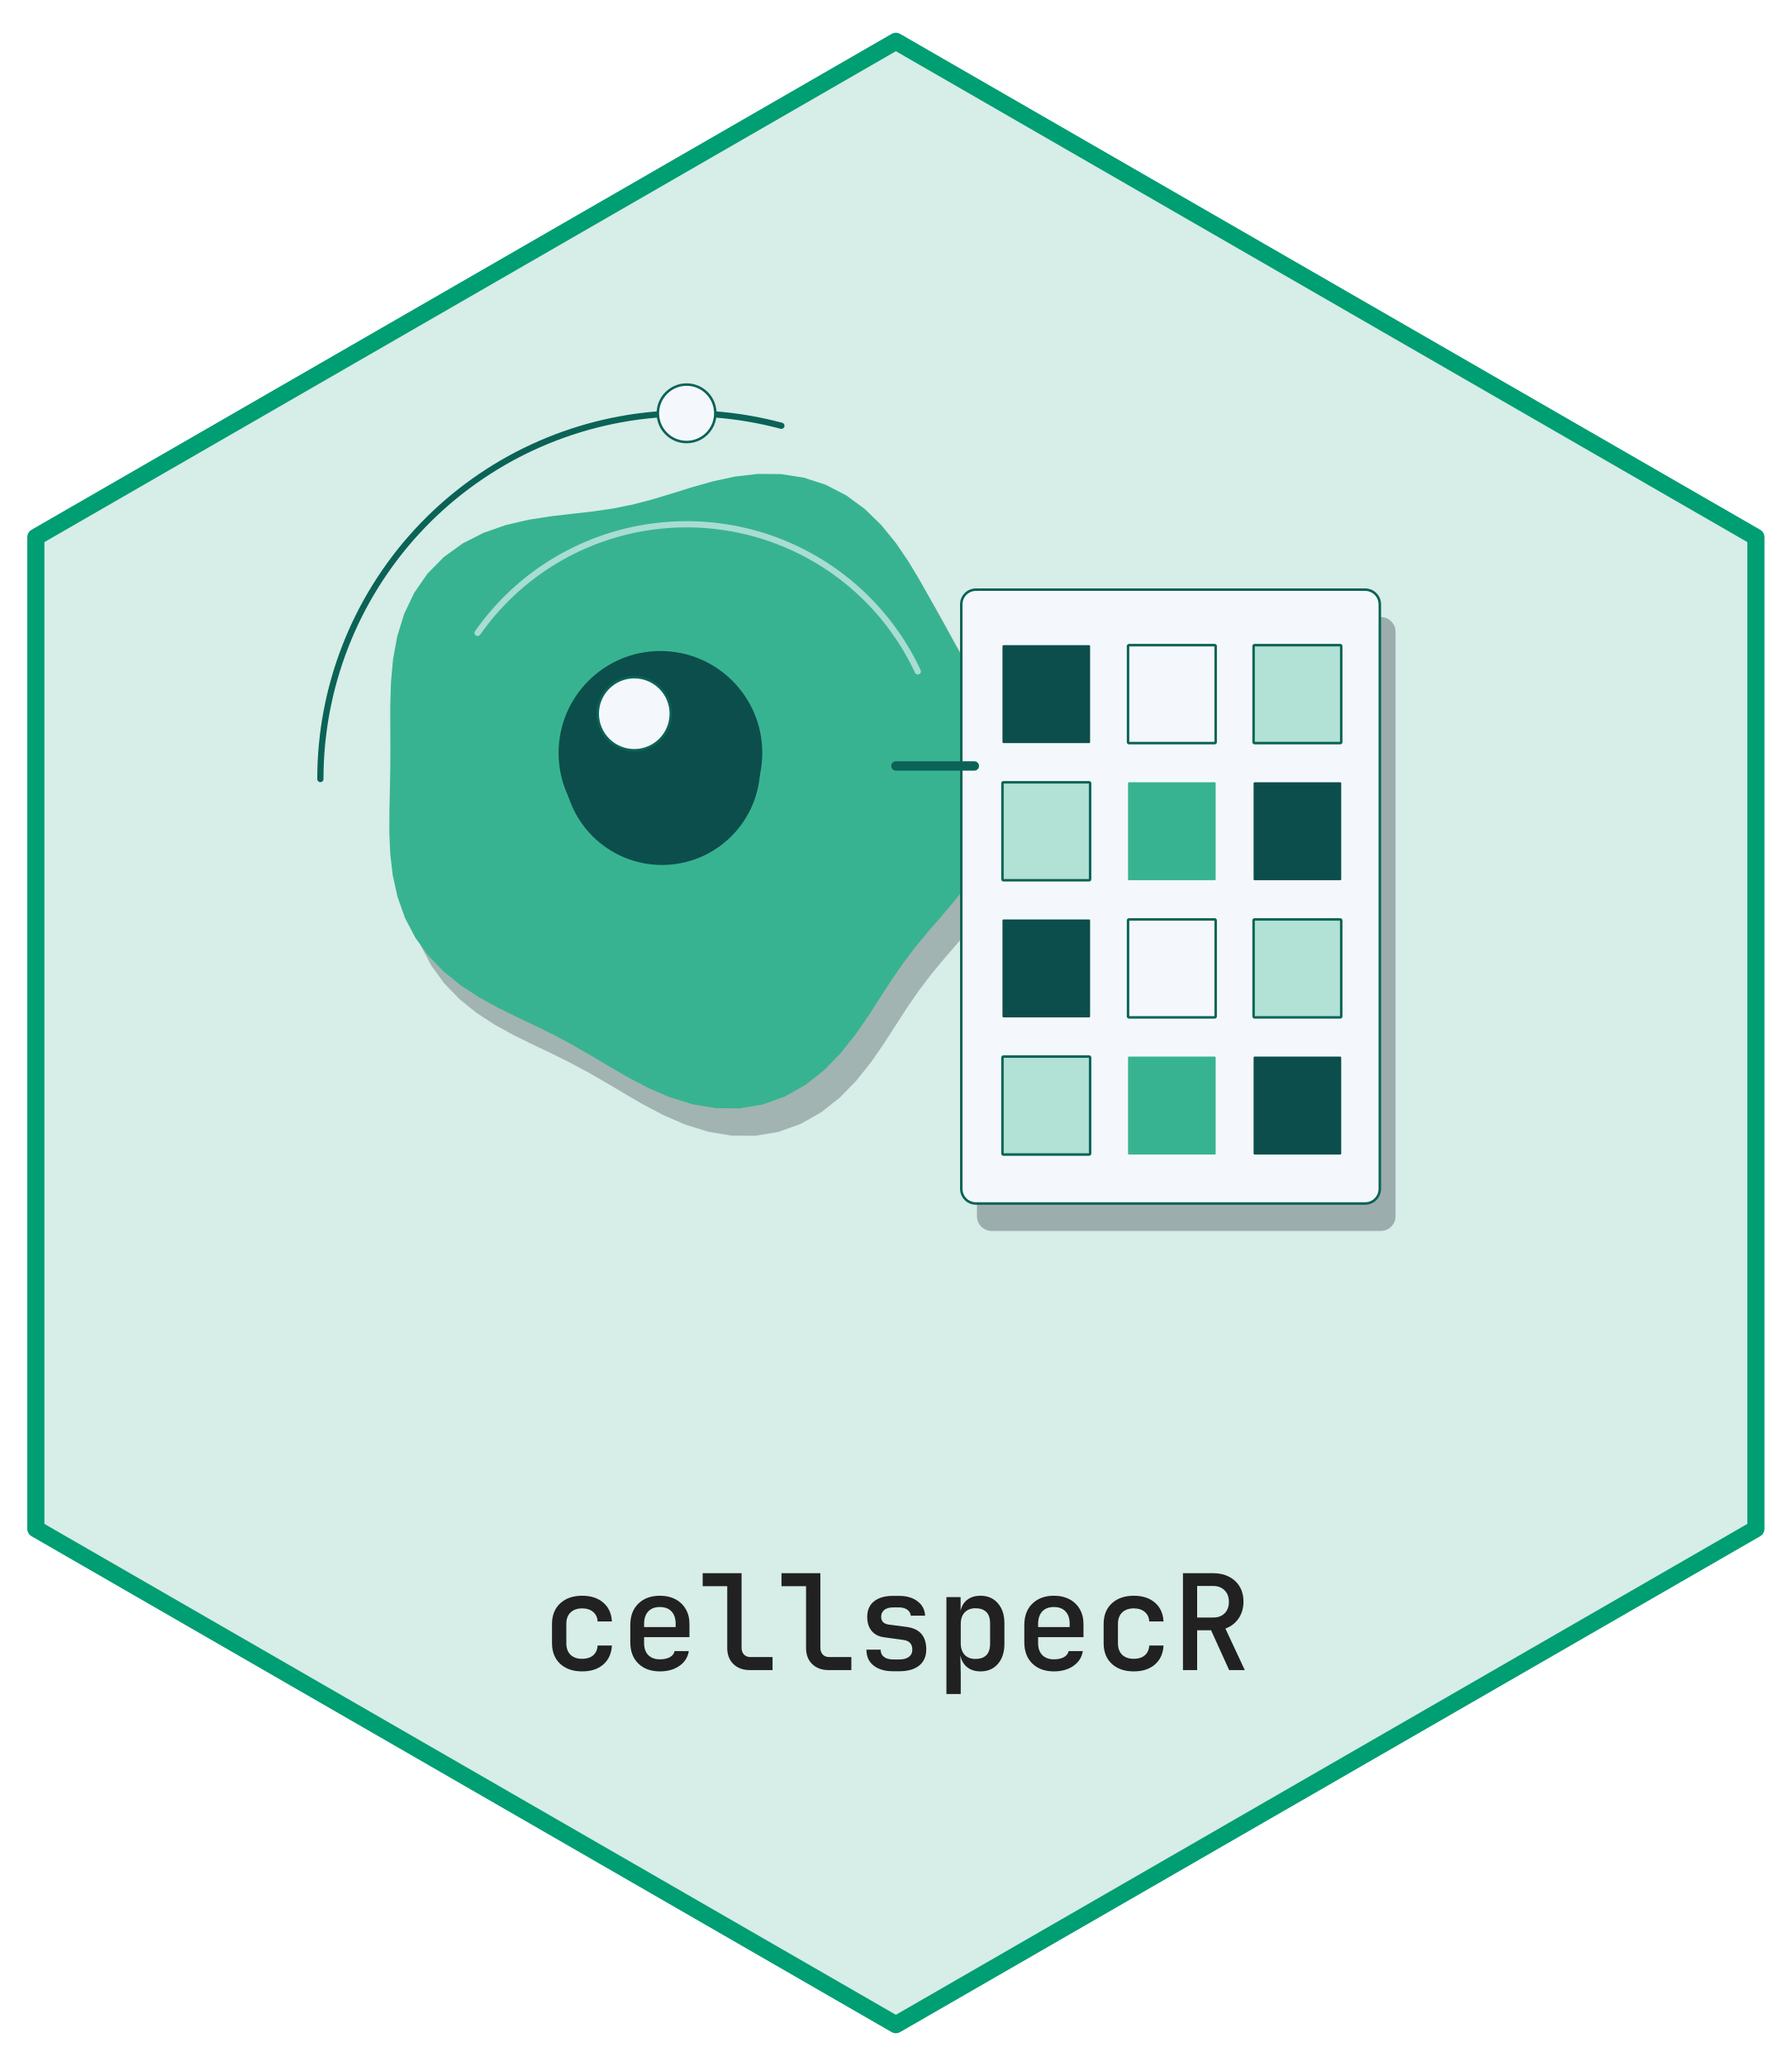
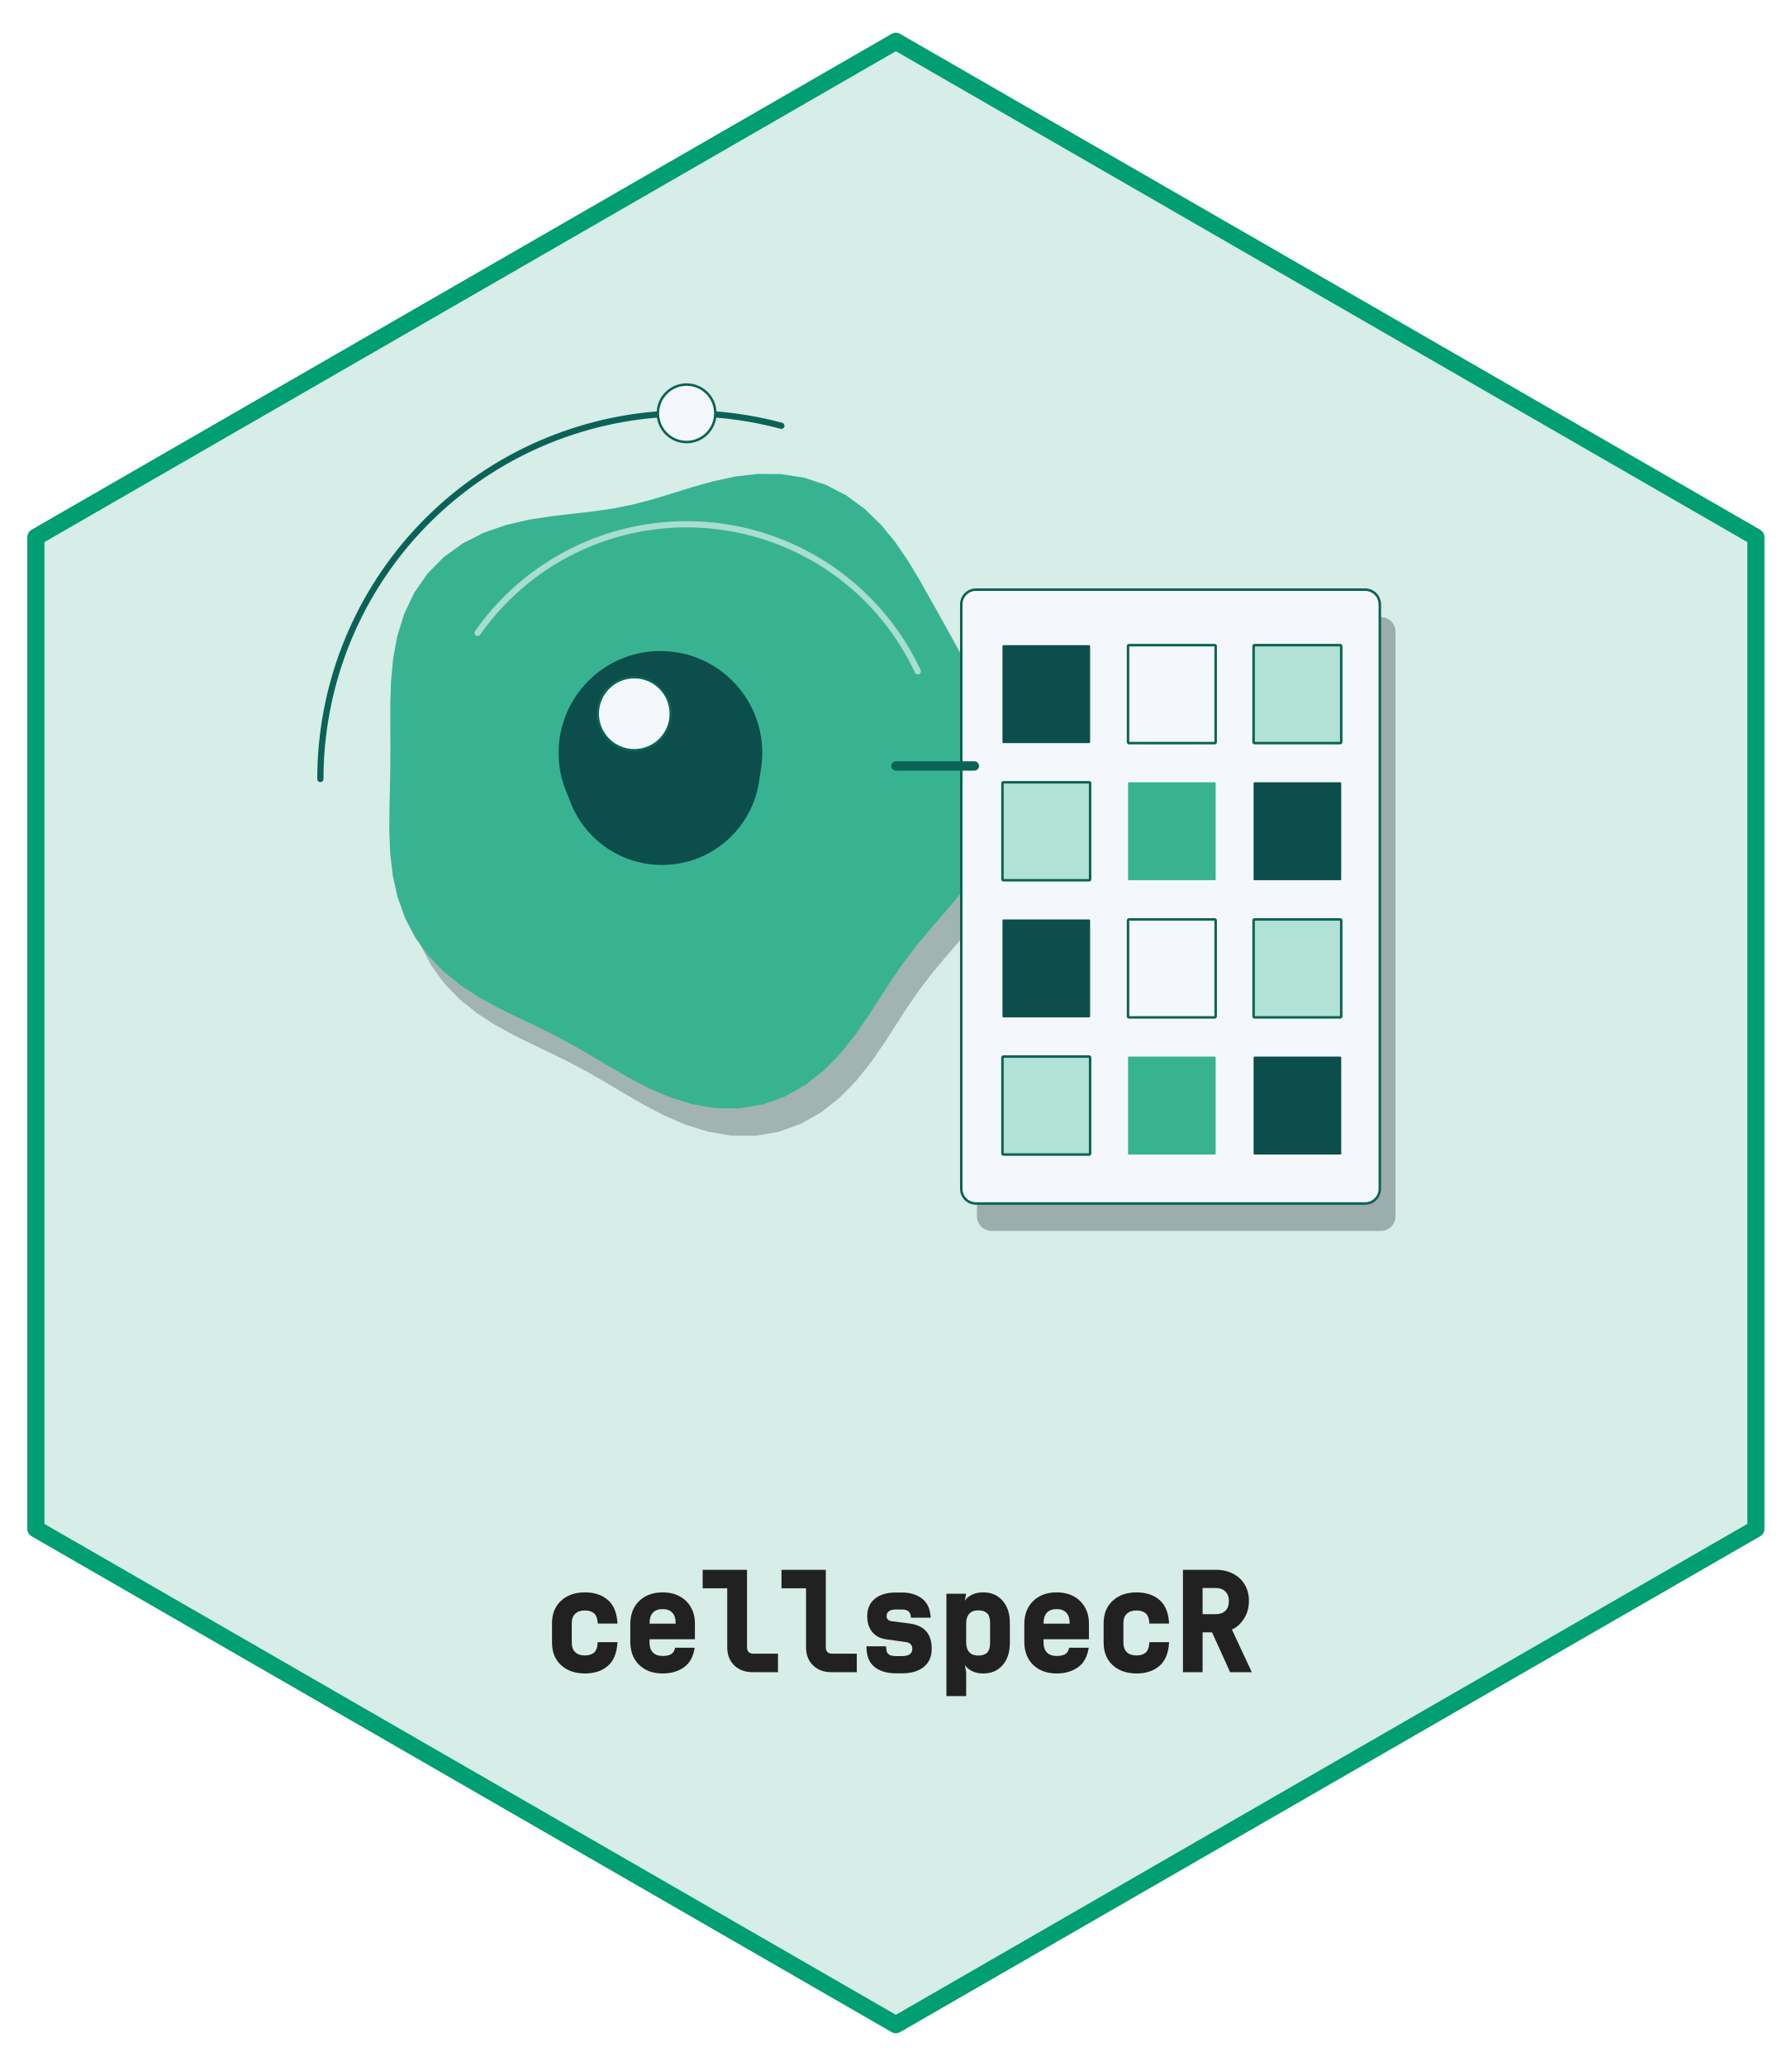
- <svg xmlns="http://www.w3.org/2000/svg" xmlns:xlink="http://www.w3.org/1999/xlink" width="432pt" height="498pt" viewBox="0 0 432 498">
+ <svg xmlns="http://www.w3.org/2000/svg" xmlns:xlink="http://www.w3.org/1999/xlink" width="432" height="498" viewBox="0 0 432 498">
  <defs>
    <g>
      <g id="glyph-0-0">
-         <path d="M 9.859 0.312 C 7.66 0.312 5.898 -0.289 4.578 -1.5 C 3.254 -2.719 2.594 -4.383 2.594 -6.5 L 2.594 -11.109 C 2.594 -13.211 3.254 -14.875 4.578 -16.094 C 5.898 -17.312 7.66 -17.922 9.859 -17.922 C 11.992 -17.922 13.695 -17.363 14.969 -16.25 C 16.25 -15.145 16.938 -13.633 17.031 -11.719 L 13.594 -11.719 C 13.531 -12.719 13.16 -13.492 12.484 -14.047 C 11.816 -14.598 10.941 -14.875 9.859 -14.875 C 8.68 -14.875 7.75 -14.547 7.062 -13.891 C 6.383 -13.242 6.047 -12.328 6.047 -11.141 L 6.047 -6.5 C 6.047 -5.281 6.383 -4.344 7.062 -3.688 C 7.75 -3.039 8.68 -2.719 9.859 -2.719 C 10.961 -2.719 11.844 -2.992 12.5 -3.547 C 13.164 -4.109 13.531 -4.898 13.594 -5.922 L 17.031 -5.922 C 16.938 -4.004 16.25 -2.484 14.969 -1.359 C 13.695 -0.242 11.992 0.312 9.859 0.312 Z M 9.859 0.312 " />
+         <path d="M 10.516 0.312 C 8.148 0.312 6.238 -0.352 4.781 -1.688 C 3.32 -3.031 2.594 -4.852 2.594 -7.156 L 2.594 -11.766 C 2.594 -14.055 3.32 -15.875 4.781 -17.219 C 6.238 -18.562 8.148 -19.234 10.516 -19.234 C 12.816 -19.234 14.672 -18.617 16.078 -17.391 C 17.484 -16.172 18.25 -14.281 18.375 -11.719 L 13.641 -11.719 C 13.555 -12.938 13.242 -13.766 12.703 -14.203 C 12.172 -14.648 11.441 -14.875 10.516 -14.875 C 9.516 -14.875 8.738 -14.609 8.188 -14.078 C 7.633 -13.555 7.359 -12.797 7.359 -11.797 L 7.359 -7.156 C 7.359 -6.125 7.633 -5.344 8.188 -4.812 C 8.738 -4.289 9.516 -4.031 10.516 -4.031 C 11.461 -4.031 12.195 -4.254 12.719 -4.703 C 13.25 -5.148 13.551 -5.992 13.625 -7.234 L 18.375 -7.234 C 18.25 -4.672 17.484 -2.77 16.078 -1.531 C 14.672 -0.301 12.816 0.312 10.516 0.312 Z M 10.516 0.312 " />
      </g>
      <g id="glyph-0-1">
-         <path d="M 9.594 0.312 C 7.445 0.312 5.723 -0.312 4.422 -1.562 C 3.117 -2.82 2.469 -4.539 2.469 -6.719 L 2.469 -10.875 C 2.469 -13.051 3.117 -14.77 4.422 -16.031 C 5.723 -17.289 7.445 -17.922 9.594 -17.922 C 11.051 -17.922 12.312 -17.633 13.375 -17.062 C 14.438 -16.5 15.258 -15.707 15.844 -14.688 C 16.438 -13.664 16.734 -12.473 16.734 -11.109 L 16.734 -7.938 L 5.797 -7.938 L 5.797 -6.5 C 5.797 -5.258 6.133 -4.297 6.812 -3.609 C 7.5 -2.93 8.426 -2.594 9.594 -2.594 C 10.562 -2.594 11.363 -2.766 12 -3.109 C 12.633 -3.461 13.02 -3.953 13.156 -4.578 L 16.578 -4.578 C 16.336 -3.086 15.582 -1.898 14.312 -1.016 C 13.051 -0.129 11.477 0.312 9.594 0.312 Z M 5.797 -11.109 L 5.797 -10.375 L 13.406 -10.375 L 13.406 -11.141 C 13.406 -12.441 13.07 -13.441 12.406 -14.141 C 11.75 -14.848 10.812 -15.203 9.594 -15.203 C 8.383 -15.203 7.445 -14.844 6.781 -14.125 C 6.125 -13.414 5.797 -12.41 5.797 -11.109 Z M 5.797 -11.109 " />
+         <path d="M 10.25 0.312 C 7.926 0.312 6.047 -0.375 4.609 -1.75 C 3.18 -3.133 2.469 -5.008 2.469 -7.375 L 2.469 -11.531 C 2.469 -13.895 3.18 -15.77 4.609 -17.156 C 6.047 -18.539 7.926 -19.234 10.25 -19.234 C 11.82 -19.234 13.188 -18.922 14.344 -18.297 C 15.508 -17.672 16.414 -16.797 17.062 -15.672 C 17.719 -14.547 18.047 -13.242 18.047 -11.766 L 18.047 -7.938 L 7.109 -7.938 L 7.109 -7.156 C 7.109 -6.094 7.383 -5.285 7.938 -4.734 C 8.488 -4.18 9.258 -3.906 10.25 -3.906 C 11.102 -3.906 11.781 -4.039 12.281 -4.312 C 12.781 -4.594 13.113 -5.117 13.281 -5.891 L 18 -5.891 C 17.656 -3.711 16.781 -2.133 15.375 -1.156 C 13.977 -0.176 12.27 0.312 10.25 0.312 Z M 7.109 -11.766 L 7.109 -11.688 L 13.406 -11.688 L 13.406 -11.797 C 13.406 -12.922 13.133 -13.77 12.594 -14.344 C 12.062 -14.914 11.281 -15.203 10.25 -15.203 C 9.227 -15.203 8.445 -14.91 7.906 -14.328 C 7.375 -13.754 7.109 -12.898 7.109 -11.766 Z M 7.109 -11.766 " />
      </g>
      <g id="glyph-0-2">
-         <path d="M 12.312 0 C 10.656 0 9.328 -0.484 8.328 -1.453 C 7.336 -2.422 6.844 -3.719 6.844 -5.344 L 6.844 -20.219 L 0.922 -20.219 L 0.922 -23.359 L 10.297 -23.359 L 10.297 -5.406 C 10.297 -4.707 10.488 -4.156 10.875 -3.75 C 11.258 -3.344 11.785 -3.141 12.453 -3.141 L 17.766 -3.141 L 17.766 0 Z M 12.312 0 " />
+         <path d="M 12.969 0 C 11.133 0 9.656 -0.547 8.531 -1.641 C 7.406 -2.734 6.844 -4.188 6.844 -6 L 6.844 -20.219 L 0.922 -20.219 L 0.922 -24.672 L 11.609 -24.672 L 11.609 -6.062 C 11.609 -5.539 11.738 -5.141 12 -4.859 C 12.258 -4.586 12.629 -4.453 13.109 -4.453 L 19.078 -4.453 L 19.078 0 Z M 12.969 0 " />
      </g>
      <g id="glyph-0-3">
-         <path d="M 8.891 0.281 C 6.867 0.281 5.281 -0.176 4.125 -1.094 C 2.977 -2.008 2.406 -3.285 2.406 -4.922 L 5.828 -4.922 C 5.828 -4.18 6.094 -3.602 6.625 -3.188 C 7.156 -2.77 7.91 -2.562 8.891 -2.562 L 10.297 -2.562 C 11.305 -2.562 12.086 -2.77 12.641 -3.188 C 13.191 -3.602 13.469 -4.191 13.469 -4.953 C 13.469 -6.297 12.754 -7.066 11.328 -7.266 L 6.688 -7.906 C 5.383 -8.07 4.375 -8.586 3.656 -9.453 C 2.945 -10.316 2.594 -11.441 2.594 -12.828 C 2.594 -14.43 3.133 -15.676 4.219 -16.562 C 5.312 -17.445 6.848 -17.891 8.828 -17.891 L 10.266 -17.891 C 12.109 -17.891 13.598 -17.453 14.734 -16.578 C 15.879 -15.703 16.484 -14.551 16.547 -13.125 L 13.094 -13.125 C 13.051 -13.695 12.773 -14.172 12.266 -14.547 C 11.766 -14.922 11.098 -15.109 10.266 -15.109 L 8.828 -15.109 C 7.91 -15.109 7.203 -14.906 6.703 -14.5 C 6.203 -14.094 5.953 -13.547 5.953 -12.859 C 5.953 -11.773 6.562 -11.145 7.781 -10.969 L 12.125 -10.406 C 15.258 -9.977 16.828 -8.172 16.828 -4.984 C 16.828 -3.305 16.258 -2.008 15.125 -1.094 C 14 -0.176 12.391 0.281 10.297 0.281 Z M 8.891 0.281 " />
+         <path d="M 9.547 0.281 C 7.367 0.281 5.633 -0.234 4.344 -1.266 C 3.051 -2.297 2.406 -3.953 2.406 -6.234 L 7.141 -6.234 C 7.141 -5.266 7.332 -4.629 7.719 -4.328 C 8.113 -4.023 8.723 -3.875 9.547 -3.875 L 10.953 -3.875 C 11.816 -3.875 12.453 -4.023 12.859 -4.328 C 13.266 -4.641 13.469 -5.066 13.469 -5.609 C 13.469 -6.566 12.941 -7.117 11.891 -7.266 L 7.25 -7.906 C 5.781 -8.094 4.633 -8.68 3.812 -9.672 C 3 -10.672 2.594 -11.941 2.594 -13.484 C 2.594 -15.297 3.207 -16.703 4.438 -17.703 C 5.664 -18.703 7.348 -19.203 9.484 -19.203 L 10.922 -19.203 C 12.91 -19.203 14.547 -18.707 15.828 -17.719 C 17.109 -16.738 17.797 -15.207 17.891 -13.125 L 13.141 -13.125 C 13.086 -13.906 12.875 -14.43 12.5 -14.703 C 12.133 -14.973 11.609 -15.109 10.922 -15.109 L 9.484 -15.109 C 8.723 -15.109 8.16 -14.961 7.797 -14.672 C 7.441 -14.379 7.266 -13.992 7.266 -13.516 C 7.266 -12.805 7.688 -12.395 8.531 -12.281 L 12.875 -11.719 C 16.383 -11.238 18.141 -9.211 18.141 -5.641 C 18.141 -3.754 17.504 -2.297 16.234 -1.266 C 14.961 -0.234 13.203 0.281 10.953 0.281 Z M 9.547 0.281 " />
      </g>
      <g id="glyph-0-4">
-         <path d="M 2.688 5.766 L 2.688 -17.594 L 6.109 -17.594 L 6.109 -14.266 C 6.348 -15.422 6.883 -16.316 7.719 -16.953 C 8.562 -17.598 9.625 -17.922 10.906 -17.922 C 12.656 -17.922 14.051 -17.316 15.094 -16.109 C 16.145 -14.898 16.672 -13.297 16.672 -11.297 L 16.672 -6.344 C 16.672 -4.312 16.145 -2.691 15.094 -1.484 C 14.051 -0.285 12.656 0.312 10.906 0.312 C 9.625 0.312 8.555 -0.02 7.703 -0.688 C 6.859 -1.363 6.316 -2.285 6.078 -3.453 L 6.047 -3.453 L 6.141 0.734 L 6.141 5.766 Z M 9.703 -2.688 C 10.805 -2.688 11.664 -2.977 12.281 -3.562 C 12.906 -4.156 13.219 -5.102 13.219 -6.406 L 13.219 -11.234 C 13.219 -12.516 12.906 -13.445 12.281 -14.031 C 11.664 -14.613 10.805 -14.906 9.703 -14.906 C 8.586 -14.906 7.711 -14.566 7.078 -13.891 C 6.453 -13.223 6.141 -12.285 6.141 -11.078 L 6.141 -6.562 C 6.141 -5.32 6.453 -4.363 7.078 -3.688 C 7.711 -3.02 8.586 -2.688 9.703 -2.688 Z M 9.703 -2.688 " />
+         <path d="M 2.688 5.766 L 2.688 -18.906 L 7.422 -18.906 L 6.766 -14.922 C 6.609 -16.328 7.008 -17.395 7.969 -18.125 C 8.938 -18.863 10.133 -19.234 11.562 -19.234 C 13.508 -19.234 15.066 -18.562 16.234 -17.219 C 17.398 -15.875 17.984 -14.117 17.984 -11.953 L 17.984 -7 C 17.984 -4.801 17.398 -3.031 16.234 -1.688 C 15.066 -0.352 13.508 0.312 11.562 0.312 C 10.125 0.312 8.922 -0.07 7.953 -0.844 C 6.984 -1.613 6.566 -2.691 6.703 -4.078 L 6.734 -4.078 L 7.453 0.078 L 7.453 5.766 Z M 10.359 -4 C 11.285 -4 11.992 -4.227 12.484 -4.688 C 12.973 -5.156 13.219 -5.945 13.219 -7.062 L 13.219 -11.891 C 13.219 -12.984 12.973 -13.758 12.484 -14.219 C 11.992 -14.676 11.285 -14.906 10.359 -14.906 C 9.43 -14.906 8.711 -14.633 8.203 -14.094 C 7.703 -13.551 7.453 -12.766 7.453 -11.734 L 7.453 -7.219 C 7.453 -6.156 7.703 -5.352 8.203 -4.812 C 8.711 -4.27 9.43 -4 10.359 -4 Z M 10.359 -4 " />
      </g>
      <g id="glyph-0-5">
-         <path d="M 2.719 0 L 2.719 -23.359 L 10.016 -23.359 C 11.461 -23.359 12.734 -23.07 13.828 -22.5 C 14.93 -21.938 15.785 -21.145 16.391 -20.125 C 17.004 -19.102 17.312 -17.898 17.312 -16.516 C 17.312 -14.953 16.914 -13.594 16.125 -12.438 C 15.332 -11.289 14.273 -10.484 12.953 -10.016 L 17.625 0 L 13.859 0 L 9.5 -9.594 L 6.141 -9.594 L 6.141 0 Z M 6.141 -12.672 L 10.016 -12.672 C 11.172 -12.672 12.086 -13.008 12.766 -13.688 C 13.453 -14.375 13.797 -15.297 13.797 -16.453 C 13.797 -17.617 13.445 -18.547 12.75 -19.234 C 12.062 -19.93 11.148 -20.281 10.016 -20.281 L 6.141 -20.281 Z M 6.141 -12.672 " />
+         <path d="M 2.719 0 L 2.719 -24.672 L 10.672 -24.672 C 12.223 -24.672 13.598 -24.359 14.797 -23.734 C 16.004 -23.117 16.941 -22.25 17.609 -21.125 C 18.285 -20 18.625 -18.68 18.625 -17.172 C 18.625 -15.473 18.188 -13.988 17.312 -12.719 C 16.445 -11.457 15.516 -10.648 14.516 -10.297 L 19.312 0 L 14.094 0 L 9.734 -9.594 L 7.453 -9.594 L 7.453 0 Z M 7.453 -13.984 L 10.672 -13.984 C 11.648 -13.984 12.414 -14.258 12.969 -14.812 C 13.52 -15.363 13.797 -16.129 13.797 -17.109 C 13.797 -18.098 13.516 -18.875 12.953 -19.438 C 12.391 -20 11.629 -20.281 10.672 -20.281 L 7.453 -20.281 Z M 7.453 -13.984 " />
      </g>
    </g>
  </defs>
  <path fill-rule="nonzero" fill="rgb(84.314%, 92.941%, 90.588%)" fill-opacity="1" stroke-width="4.125" stroke-linecap="round" stroke-linejoin="round" stroke="rgb(0%, 61.961%, 45.098%)" stroke-opacity="1" stroke-miterlimit="10" d="M 216 9.961 L 423.359 129.48 L 423.359 368.52 L 216 488.039 L 8.641 368.52 L 8.641 129.48 Z M 216 9.961 " />
  <path fill-rule="nonzero" fill="rgb(1.176%, 3.922%, 7.059%)" fill-opacity="0.251" d="M 246.062 194.391 L 245.578 189.008 L 244.387 183.738 L 242.629 178.656 L 240.465 173.785 L 238.066 169.109 L 235.57 164.574 L 233.07 160.105 L 230.594 155.633 L 228.117 151.109 L 225.562 146.527 L 222.809 141.934 L 219.738 137.426 L 216.25 133.156 L 212.277 129.293 L 207.805 126.012 L 202.879 123.465 L 197.602 121.75 L 192.105 120.891 L 186.535 120.84 L 181.027 121.48 L 175.688 122.629 L 170.57 124.07 L 165.676 125.602 L 160.949 127.031 L 156.297 128.242 L 151.617 129.18 L 146.809 129.883 L 141.801 130.453 L 136.582 131.062 L 131.195 131.902 L 125.754 133.168 L 120.418 135.027 L 115.363 137.59 L 110.785 140.891 L 106.84 144.902 L 103.641 149.52 L 101.223 154.602 L 99.562 159.98 L 98.555 165.488 L 98.055 170.996 L 97.887 176.402 L 97.887 181.672 L 97.914 186.812 L 97.887 191.871 L 97.789 196.914 L 97.676 201.996 L 97.652 207.152 L 97.871 212.387 L 98.484 217.648 L 99.641 222.852 L 101.434 227.879 L 103.906 232.613 L 107.039 236.941 L 110.742 240.793 L 114.891 244.145 L 119.324 247.027 L 123.898 249.531 L 128.48 251.789 L 132.992 253.941 L 137.406 256.125 L 141.75 258.445 L 146.094 260.945 L 150.535 263.586 L 155.168 266.277 L 160.066 268.848 L 165.254 271.09 L 170.711 272.785 L 176.359 273.734 L 182.066 273.777 L 187.68 272.84 L 193.043 270.918 L 198.016 268.098 L 202.512 264.543 L 206.496 260.449 L 210.004 256.047 L 213.121 251.543 L 215.98 247.109 L 218.734 242.852 L 221.52 238.812 L 224.438 234.961 L 227.535 231.215 L 230.789 227.449 L 234.105 223.551 L 237.332 219.402 L 240.289 214.945 L 242.781 210.16 L 244.648 205.078 L 245.758 199.789 Z M 246.062 194.391 " />
  <path fill-rule="nonzero" fill="rgb(21.961%, 70.196%, 56.863%)" fill-opacity="1" d="M 242.277 187.781 L 241.793 182.398 L 240.602 177.129 L 238.844 172.047 L 236.684 167.172 L 234.285 162.496 L 231.789 157.961 L 229.285 153.492 L 226.812 149.023 L 224.336 144.5 L 221.777 139.918 L 219.023 135.32 L 215.953 130.816 L 212.465 126.543 L 208.492 122.68 L 204.02 119.402 L 199.098 116.855 L 193.816 115.137 L 188.32 114.277 L 182.75 114.23 L 177.242 114.867 L 171.902 116.016 L 166.785 117.461 L 161.891 118.988 L 157.164 120.418 L 152.516 121.629 L 147.832 122.57 L 143.023 123.27 L 138.016 123.844 L 132.797 124.449 L 127.41 125.289 L 121.973 126.555 L 116.633 128.414 L 111.578 130.977 L 107 134.277 L 103.059 138.289 L 99.855 142.91 L 97.441 147.992 L 95.777 153.371 L 94.77 158.879 L 94.27 164.383 L 94.102 169.789 L 94.102 175.059 L 94.129 180.203 L 94.102 185.262 L 94.004 190.301 L 93.891 195.383 L 93.867 200.543 L 94.086 205.773 L 94.699 211.035 L 95.855 216.238 L 97.648 221.27 L 100.121 226 L 103.254 230.332 L 106.957 234.18 L 111.105 237.531 L 115.539 240.414 L 120.113 242.922 L 124.695 245.176 L 129.207 247.328 L 133.621 249.516 L 137.965 251.836 L 142.309 254.332 L 146.75 256.977 L 151.383 259.664 L 156.281 262.234 L 161.473 264.48 L 166.93 266.176 L 172.574 267.121 L 178.281 267.168 L 183.895 266.227 L 189.258 264.305 L 194.234 261.488 L 198.73 257.93 L 202.715 253.836 L 206.219 249.434 L 209.336 244.93 L 212.195 240.496 L 214.949 236.242 L 217.734 232.203 L 220.652 228.352 L 223.754 224.602 L 227.004 220.84 L 230.32 216.938 L 233.547 212.793 L 236.504 208.336 L 239 203.547 L 240.863 198.469 L 241.973 193.176 Z M 242.277 187.781 " />
  <path fill="none" stroke-width="1.5" stroke-linecap="round" stroke-linejoin="round" stroke="rgb(95.686%, 97.255%, 98.824%)" stroke-opacity="0.6" stroke-miterlimit="10" d="M 221.289 161.828 L 220.582 160.363 L 219.836 158.914 L 219.047 157.488 L 218.227 156.082 L 217.367 154.699 L 216.469 153.34 L 215.535 152.004 L 214.57 150.695 L 213.566 149.41 L 212.531 148.152 L 211.461 146.922 L 210.363 145.723 L 209.23 144.551 L 208.066 143.41 L 206.871 142.301 L 205.652 141.223 L 204.398 140.176 L 203.121 139.164 L 201.82 138.188 L 200.488 137.246 L 199.137 136.336 L 197.758 135.465 L 196.355 134.633 L 194.934 133.836 L 193.492 133.078 L 192.031 132.355 L 190.547 131.676 L 189.051 131.031 L 187.535 130.43 L 186.004 129.867 L 184.461 129.348 L 182.902 128.867 L 181.332 128.43 L 179.75 128.031 L 178.16 127.676 L 176.559 127.363 L 174.949 127.094 L 173.336 126.867 L 171.715 126.68 L 170.09 126.539 L 168.465 126.441 L 166.832 126.387 L 165.203 126.371 L 163.57 126.402 L 161.941 126.477 L 160.316 126.594 L 158.695 126.754 L 157.074 126.957 L 155.465 127.203 L 153.859 127.488 L 152.262 127.82 L 150.676 128.191 L 149.098 128.605 L 147.531 129.062 L 145.98 129.559 L 144.441 130.098 L 142.918 130.676 L 141.406 131.297 L 139.918 131.953 L 138.445 132.652 L 136.988 133.387 L 135.555 134.164 L 134.141 134.977 L 132.75 135.824 L 131.383 136.711 L 130.039 137.633 L 128.719 138.59 L 127.426 139.582 L 126.16 140.609 L 124.922 141.668 L 123.711 142.758 L 122.531 143.879 L 121.379 145.035 L 120.262 146.219 L 119.172 147.43 L 118.117 148.672 L 117.098 149.941 L 116.109 151.238 L 115.156 152.559 " />
  <path fill-rule="nonzero" fill="rgb(4.706%, 30.588%, 29.412%)" fill-opacity="1" d="M 183.289 184.82 C 183.289 197.895 172.688 208.496 159.613 208.496 C 146.539 208.496 135.938 197.895 135.938 184.82 C 135.938 171.746 146.539 161.145 159.613 161.145 C 172.688 161.145 183.289 171.746 183.289 184.82 " />
  <path fill-rule="nonzero" fill="rgb(95.686%, 97.255%, 98.824%)" fill-opacity="1" stroke-width="0.6" stroke-linecap="round" stroke-linejoin="round" stroke="rgb(3.922%, 38.824%, 33.725%)" stroke-opacity="1" stroke-miterlimit="10" d="M 167.008 179.641 C 167.008 184.953 162.703 189.258 157.391 189.258 C 152.078 189.258 147.773 184.953 147.773 179.641 C 147.773 174.328 152.078 170.023 157.391 170.023 C 162.703 170.023 167.008 174.328 167.008 179.641 " />
  <path fill-rule="nonzero" fill="rgb(4.706%, 30.588%, 29.412%)" fill-opacity="1" d="M 183.793 181.484 C 183.793 195.047 172.797 206.039 159.234 206.039 C 145.672 206.039 134.68 195.047 134.68 181.484 C 134.68 167.922 145.672 156.926 159.234 156.926 C 172.797 156.926 183.793 167.922 183.793 181.484 " />
  <path fill-rule="nonzero" fill="rgb(95.686%, 97.255%, 98.824%)" fill-opacity="1" stroke-width="0.6" stroke-linecap="round" stroke-linejoin="round" stroke="rgb(3.922%, 38.824%, 33.725%)" stroke-opacity="1" stroke-miterlimit="10" d="M 161.742 172.039 C 161.742 176.906 157.797 180.855 152.93 180.855 C 148.059 180.855 144.113 176.906 144.113 172.039 C 144.113 167.168 148.059 163.223 152.93 163.223 C 157.797 163.223 161.742 167.168 161.742 172.039 " />
  <path fill-rule="nonzero" fill="rgb(1.176%, 3.922%, 7.059%)" fill-opacity="0.278" d="M 239.086 296.711 L 332.934 296.711 L 332.793 296.711 L 333.359 296.688 L 333.918 296.574 L 334.449 296.371 L 334.941 296.086 L 335.383 295.727 L 335.758 295.301 L 336.062 294.82 L 336.285 294.301 L 336.422 293.746 L 336.469 293.18 L 336.469 152.273 L 336.422 151.707 L 336.285 151.152 L 336.062 150.633 L 335.758 150.152 L 335.383 149.727 L 334.941 149.367 L 334.449 149.082 L 333.918 148.879 L 333.359 148.766 L 332.934 148.742 L 239.086 148.742 L 239.512 148.766 L 238.941 148.742 L 238.379 148.812 L 237.832 148.969 L 237.316 149.215 L 236.852 149.535 L 236.441 149.93 L 236.098 150.383 L 235.836 150.887 L 235.656 151.426 L 235.562 151.988 L 235.551 152.273 L 235.551 293.18 L 235.562 292.898 L 235.562 293.465 L 235.656 294.027 L 235.836 294.566 L 236.098 295.07 L 236.441 295.523 L 236.852 295.918 L 237.316 296.238 L 237.832 296.484 L 238.379 296.641 L 238.941 296.711 Z M 239.086 296.711 " />
  <path fill-rule="nonzero" fill="rgb(95.686%, 97.255%, 98.824%)" fill-opacity="1" stroke-width="0.6" stroke-linecap="round" stroke-linejoin="round" stroke="rgb(3.922%, 38.824%, 33.725%)" stroke-opacity="1" stroke-miterlimit="10" d="M 235.301 290.102 L 329.152 290.102 L 329.008 290.098 L 329.578 290.074 L 330.133 289.961 L 330.664 289.762 L 331.156 289.477 L 331.598 289.117 L 331.977 288.691 L 332.277 288.211 L 332.5 287.688 L 332.637 287.137 L 332.684 286.57 L 332.684 145.66 L 332.637 145.094 L 332.5 144.543 L 332.277 144.02 L 331.977 143.539 L 331.598 143.113 L 331.156 142.754 L 330.664 142.469 L 330.133 142.27 L 329.578 142.156 L 329.152 142.129 L 235.301 142.129 L 235.727 142.156 L 235.156 142.133 L 234.594 142.199 L 234.047 142.359 L 233.535 142.602 L 233.066 142.926 L 232.656 143.32 L 232.316 143.773 L 232.051 144.277 L 231.871 144.816 L 231.781 145.375 L 231.77 145.66 L 231.77 286.57 L 231.781 286.285 L 231.781 286.852 L 231.871 287.414 L 232.051 287.953 L 232.316 288.457 L 232.656 288.91 L 233.066 289.305 L 233.535 289.629 L 234.047 289.871 L 234.594 290.031 L 235.156 290.098 Z M 235.301 290.102 " />
  <path fill-rule="nonzero" fill="rgb(69.804%, 88.235%, 83.529%)" fill-opacity="1" stroke-width="0.6" stroke-linecap="round" stroke-linejoin="round" stroke="rgb(3.922%, 38.824%, 33.725%)" stroke-opacity="1" stroke-miterlimit="10" d="M 241.957 278.297 L 262.578 278.297 L 262.566 278.293 L 262.609 278.293 L 262.648 278.285 L 262.688 278.27 L 262.723 278.25 L 262.754 278.223 L 262.781 278.195 L 262.801 278.16 L 262.816 278.121 L 262.828 278.082 L 262.832 278.043 L 262.832 254.938 L 262.828 254.895 L 262.816 254.855 L 262.801 254.816 L 262.781 254.785 L 262.754 254.754 L 262.723 254.727 L 262.688 254.707 L 262.648 254.691 L 262.609 254.684 L 241.957 254.684 L 241.984 254.684 L 241.945 254.684 L 241.906 254.688 L 241.867 254.699 L 241.828 254.715 L 241.797 254.738 L 241.766 254.77 L 241.742 254.801 L 241.723 254.836 L 241.711 254.875 L 241.703 254.914 L 241.703 278.043 L 241.703 278.02 L 241.703 278.062 L 241.711 278.102 L 241.723 278.141 L 241.742 278.176 L 241.766 278.211 L 241.797 278.238 L 241.828 278.262 L 241.867 278.277 L 241.906 278.289 L 241.945 278.293 Z M 241.957 278.297 " />
  <path fill-rule="nonzero" fill="rgb(4.706%, 30.588%, 29.412%)" fill-opacity="1" d="M 241.957 245.238 L 262.578 245.238 L 262.566 245.238 L 262.609 245.234 L 262.648 245.227 L 262.688 245.211 L 262.723 245.191 L 262.754 245.168 L 262.781 245.137 L 262.801 245.102 L 262.816 245.062 L 262.828 245.023 L 262.832 244.984 L 262.832 221.879 L 262.828 221.836 L 262.816 221.797 L 262.801 221.762 L 262.781 221.727 L 262.754 221.695 L 262.723 221.668 L 262.688 221.648 L 262.648 221.633 L 262.609 221.625 L 241.957 221.625 L 241.984 221.625 L 241.945 221.625 L 241.906 221.629 L 241.867 221.641 L 241.828 221.66 L 241.797 221.684 L 241.766 221.711 L 241.742 221.742 L 241.723 221.777 L 241.711 221.816 L 241.703 221.859 L 241.703 244.984 L 241.703 244.965 L 241.703 245.004 L 241.711 245.043 L 241.723 245.082 L 241.742 245.121 L 241.766 245.152 L 241.797 245.18 L 241.828 245.203 L 241.867 245.223 L 241.945 245.238 Z M 241.957 245.238 " />
  <path fill-rule="nonzero" fill="rgb(69.804%, 88.235%, 83.529%)" fill-opacity="1" stroke-width="0.6" stroke-linecap="round" stroke-linejoin="round" stroke="rgb(3.922%, 38.824%, 33.725%)" stroke-opacity="1" stroke-miterlimit="10" d="M 241.957 212.18 L 262.578 212.18 L 262.566 212.18 L 262.609 212.18 L 262.688 212.156 L 262.723 212.133 L 262.754 212.109 L 262.781 212.078 L 262.801 212.043 L 262.816 212.008 L 262.828 211.965 L 262.832 211.926 L 262.832 188.82 L 262.828 188.781 L 262.816 188.742 L 262.801 188.703 L 262.781 188.668 L 262.754 188.637 L 262.723 188.613 L 262.688 188.59 L 262.648 188.578 L 262.609 188.57 L 262.578 188.566 L 241.957 188.566 L 241.984 188.57 L 241.945 188.566 L 241.906 188.57 L 241.867 188.582 L 241.828 188.602 L 241.797 188.625 L 241.766 188.652 L 241.742 188.684 L 241.723 188.723 L 241.711 188.762 L 241.703 188.801 L 241.703 211.926 L 241.703 211.906 L 241.703 211.945 L 241.711 211.988 L 241.723 212.027 L 241.742 212.062 L 241.766 212.094 L 241.797 212.121 L 241.828 212.145 L 241.867 212.164 L 241.906 212.176 L 241.945 212.18 Z M 241.957 212.18 " />
  <path fill-rule="nonzero" fill="rgb(4.706%, 30.588%, 29.412%)" fill-opacity="1" d="M 241.957 179.121 L 262.578 179.121 L 262.566 179.121 L 262.609 179.121 L 262.648 179.113 L 262.688 179.098 L 262.723 179.078 L 262.754 179.051 L 262.781 179.02 L 262.801 178.984 L 262.816 178.949 L 262.828 178.91 L 262.832 178.867 L 262.832 155.762 L 262.828 155.723 L 262.816 155.684 L 262.801 155.645 L 262.781 155.609 L 262.754 155.578 L 262.723 155.555 L 262.688 155.535 L 262.648 155.52 L 262.609 155.512 L 262.578 155.508 L 241.957 155.508 L 241.984 155.512 L 241.945 155.508 L 241.906 155.516 L 241.867 155.527 L 241.828 155.543 L 241.797 155.566 L 241.766 155.594 L 241.742 155.629 L 241.723 155.664 L 241.711 155.703 L 241.703 155.742 L 241.703 178.867 L 241.703 178.848 L 241.703 178.891 L 241.711 178.93 L 241.723 178.969 L 241.742 179.004 L 241.766 179.035 L 241.797 179.066 L 241.828 179.09 L 241.867 179.105 L 241.906 179.117 L 241.945 179.121 Z M 241.957 179.121 " />
  <path fill-rule="nonzero" fill="rgb(21.961%, 70.196%, 56.863%)" fill-opacity="1" d="M 272.23 278.297 L 292.852 278.297 L 292.84 278.293 L 292.883 278.293 L 292.922 278.285 L 292.961 278.27 L 292.996 278.25 L 293.027 278.223 L 293.055 278.195 L 293.078 278.16 L 293.094 278.121 L 293.102 278.082 L 293.105 278.043 L 293.105 254.938 L 293.102 254.895 L 293.094 254.855 L 293.078 254.816 L 293.055 254.785 L 293.027 254.754 L 292.996 254.727 L 292.961 254.707 L 292.922 254.691 L 292.883 254.684 L 272.23 254.684 L 272.262 254.684 L 272.219 254.684 L 272.18 254.688 L 272.141 254.699 L 272.102 254.715 L 272.07 254.738 L 272.039 254.77 L 272.016 254.801 L 271.996 254.836 L 271.984 254.875 L 271.977 254.914 L 271.977 278.043 L 271.977 278.02 L 271.977 278.062 L 271.984 278.102 L 271.996 278.141 L 272.016 278.176 L 272.039 278.211 L 272.07 278.238 L 272.102 278.262 L 272.141 278.277 L 272.18 278.289 L 272.219 278.293 Z M 272.23 278.297 " />
  <path fill-rule="nonzero" fill="rgb(95.686%, 97.255%, 98.824%)" fill-opacity="1" stroke-width="0.6" stroke-linecap="round" stroke-linejoin="round" stroke="rgb(3.922%, 38.824%, 33.725%)" stroke-opacity="1" stroke-miterlimit="10" d="M 272.23 245.238 L 292.852 245.238 L 292.84 245.238 L 292.883 245.234 L 292.922 245.227 L 292.961 245.211 L 292.996 245.191 L 293.027 245.168 L 293.055 245.137 L 293.078 245.102 L 293.094 245.062 L 293.102 245.023 L 293.105 244.984 L 293.105 221.879 L 293.102 221.836 L 293.094 221.797 L 293.078 221.762 L 293.055 221.727 L 293.027 221.695 L 292.996 221.668 L 292.961 221.648 L 292.922 221.633 L 292.883 221.625 L 272.23 221.625 L 272.262 221.625 L 272.219 221.625 L 272.18 221.629 L 272.141 221.641 L 272.102 221.66 L 272.07 221.684 L 272.039 221.711 L 272.016 221.742 L 271.996 221.777 L 271.984 221.816 L 271.977 221.859 L 271.977 244.984 L 271.977 244.965 L 271.977 245.004 L 271.984 245.043 L 271.996 245.082 L 272.016 245.121 L 272.039 245.152 L 272.07 245.18 L 272.102 245.203 L 272.141 245.223 L 272.219 245.238 Z M 272.23 245.238 " />
  <path fill-rule="nonzero" fill="rgb(21.961%, 70.196%, 56.863%)" fill-opacity="1" d="M 272.23 212.18 L 292.852 212.18 L 292.84 212.18 L 292.883 212.18 L 292.961 212.156 L 292.996 212.133 L 293.027 212.109 L 293.055 212.078 L 293.078 212.043 L 293.094 212.008 L 293.102 211.965 L 293.105 211.926 L 293.105 188.82 L 293.102 188.781 L 293.094 188.742 L 293.078 188.703 L 293.055 188.668 L 293.027 188.637 L 292.996 188.613 L 292.961 188.59 L 292.922 188.578 L 292.883 188.57 L 292.852 188.566 L 272.23 188.566 L 272.262 188.57 L 272.219 188.566 L 272.18 188.57 L 272.141 188.582 L 272.102 188.602 L 272.07 188.625 L 272.039 188.652 L 272.016 188.684 L 271.996 188.723 L 271.984 188.762 L 271.977 188.801 L 271.977 211.926 L 271.977 211.906 L 271.977 211.945 L 271.984 211.988 L 271.996 212.027 L 272.016 212.062 L 272.039 212.094 L 272.07 212.121 L 272.102 212.145 L 272.141 212.164 L 272.18 212.176 L 272.219 212.18 Z M 272.23 212.18 " />
  <path fill-rule="nonzero" fill="rgb(95.686%, 97.255%, 98.824%)" fill-opacity="1" stroke-width="0.6" stroke-linecap="round" stroke-linejoin="round" stroke="rgb(3.922%, 38.824%, 33.725%)" stroke-opacity="1" stroke-miterlimit="10" d="M 272.23 179.121 L 292.852 179.121 L 292.84 179.121 L 292.883 179.121 L 292.922 179.113 L 292.961 179.098 L 292.996 179.078 L 293.027 179.051 L 293.055 179.02 L 293.078 178.984 L 293.094 178.949 L 293.102 178.91 L 293.105 178.867 L 293.105 155.762 L 293.102 155.723 L 293.094 155.684 L 293.078 155.645 L 293.055 155.609 L 293.027 155.578 L 292.996 155.555 L 292.961 155.535 L 292.922 155.52 L 292.883 155.512 L 292.852 155.508 L 272.23 155.508 L 272.262 155.512 L 272.219 155.508 L 272.18 155.516 L 272.141 155.527 L 272.102 155.543 L 272.07 155.566 L 272.039 155.594 L 272.016 155.629 L 271.996 155.664 L 271.984 155.703 L 271.977 155.742 L 271.977 178.867 L 271.977 178.848 L 271.977 178.891 L 271.984 178.93 L 271.996 178.969 L 272.016 179.004 L 272.039 179.035 L 272.07 179.066 L 272.102 179.09 L 272.141 179.105 L 272.18 179.117 L 272.219 179.121 Z M 272.23 179.121 " />
  <path fill-rule="nonzero" fill="rgb(4.706%, 30.588%, 29.412%)" fill-opacity="1" d="M 302.504 278.297 L 323.125 278.297 L 323.117 278.293 L 323.156 278.293 L 323.195 278.285 L 323.234 278.27 L 323.27 278.25 L 323.301 278.223 L 323.328 278.195 L 323.352 278.16 L 323.367 278.121 L 323.375 278.082 L 323.379 278.043 L 323.379 254.938 L 323.375 254.895 L 323.367 254.855 L 323.352 254.816 L 323.328 254.785 L 323.301 254.754 L 323.27 254.727 L 323.234 254.707 L 323.195 254.691 L 323.156 254.684 L 302.504 254.684 L 302.535 254.684 L 302.496 254.684 L 302.453 254.688 L 302.414 254.699 L 302.379 254.715 L 302.344 254.738 L 302.289 254.801 L 302.27 254.836 L 302.258 254.875 L 302.25 254.914 L 302.25 278.043 L 302.25 278.02 L 302.25 278.062 L 302.258 278.102 L 302.27 278.141 L 302.289 278.176 L 302.316 278.211 L 302.344 278.238 L 302.379 278.262 L 302.414 278.277 L 302.453 278.289 L 302.496 278.293 Z M 302.504 278.297 " />
  <path fill-rule="nonzero" fill="rgb(69.804%, 88.235%, 83.529%)" fill-opacity="1" stroke-width="0.6" stroke-linecap="round" stroke-linejoin="round" stroke="rgb(3.922%, 38.824%, 33.725%)" stroke-opacity="1" stroke-miterlimit="10" d="M 302.504 245.238 L 323.125 245.238 L 323.117 245.238 L 323.156 245.234 L 323.195 245.227 L 323.234 245.211 L 323.27 245.191 L 323.301 245.168 L 323.328 245.137 L 323.352 245.102 L 323.367 245.062 L 323.375 245.023 L 323.379 244.984 L 323.379 221.879 L 323.375 221.836 L 323.367 221.797 L 323.352 221.762 L 323.328 221.727 L 323.301 221.695 L 323.27 221.668 L 323.234 221.648 L 323.195 221.633 L 323.156 221.625 L 302.504 221.625 L 302.535 221.625 L 302.496 221.625 L 302.453 221.629 L 302.414 221.641 L 302.379 221.66 L 302.344 221.684 L 302.316 221.711 L 302.289 221.742 L 302.27 221.777 L 302.258 221.816 L 302.25 221.859 L 302.25 244.984 L 302.25 244.965 L 302.25 245.004 L 302.258 245.043 L 302.27 245.082 L 302.289 245.121 L 302.316 245.152 L 302.344 245.18 L 302.379 245.203 L 302.414 245.223 L 302.453 245.23 L 302.496 245.238 Z M 302.504 245.238 " />
  <path fill-rule="nonzero" fill="rgb(4.706%, 30.588%, 29.412%)" fill-opacity="1" d="M 302.504 212.18 L 323.125 212.18 L 323.117 212.18 L 323.156 212.18 L 323.234 212.156 L 323.27 212.133 L 323.301 212.109 L 323.328 212.078 L 323.352 212.043 L 323.367 212.008 L 323.375 211.965 L 323.379 211.926 L 323.379 188.82 L 323.375 188.781 L 323.367 188.742 L 323.352 188.703 L 323.328 188.668 L 323.301 188.637 L 323.27 188.613 L 323.234 188.59 L 323.195 188.578 L 323.156 188.57 L 323.125 188.566 L 302.504 188.566 L 302.535 188.57 L 302.496 188.566 L 302.453 188.57 L 302.414 188.582 L 302.379 188.602 L 302.344 188.625 L 302.316 188.652 L 302.289 188.684 L 302.27 188.723 L 302.258 188.762 L 302.25 188.801 L 302.25 211.926 L 302.25 211.906 L 302.25 211.945 L 302.258 211.988 L 302.27 212.027 L 302.289 212.062 L 302.316 212.094 L 302.344 212.121 L 302.379 212.145 L 302.414 212.164 L 302.453 212.176 L 302.496 212.18 Z M 302.504 212.18 " />
  <path fill-rule="nonzero" fill="rgb(69.804%, 88.235%, 83.529%)" fill-opacity="1" stroke-width="0.6" stroke-linecap="round" stroke-linejoin="round" stroke="rgb(3.922%, 38.824%, 33.725%)" stroke-opacity="1" stroke-miterlimit="10" d="M 302.504 179.121 L 323.125 179.121 L 323.117 179.121 L 323.156 179.121 L 323.195 179.113 L 323.234 179.098 L 323.27 179.078 L 323.301 179.051 L 323.328 179.02 L 323.352 178.984 L 323.367 178.949 L 323.375 178.91 L 323.379 178.867 L 323.379 155.762 L 323.375 155.723 L 323.367 155.684 L 323.352 155.645 L 323.328 155.609 L 323.301 155.578 L 323.27 155.555 L 323.234 155.535 L 323.195 155.52 L 323.156 155.512 L 323.125 155.508 L 302.504 155.508 L 302.535 155.512 L 302.496 155.508 L 302.453 155.516 L 302.414 155.527 L 302.379 155.543 L 302.344 155.566 L 302.316 155.594 L 302.289 155.629 L 302.27 155.664 L 302.258 155.703 L 302.25 155.742 L 302.25 178.867 L 302.25 178.848 L 302.25 178.891 L 302.258 178.93 L 302.27 178.969 L 302.289 179.004 L 302.344 179.066 L 302.379 179.09 L 302.414 179.105 L 302.453 179.117 L 302.496 179.121 Z M 302.504 179.121 " />
  <path fill="none" stroke-width="2.25" stroke-linecap="round" stroke-linejoin="round" stroke="rgb(3.922%, 38.824%, 33.725%)" stroke-opacity="1" stroke-miterlimit="10" d="M 216 184.633 L 234.922 184.633 " />
  <path fill="none" stroke-width="1.5" stroke-linecap="round" stroke-linejoin="round" stroke="rgb(3.922%, 38.824%, 33.725%)" stroke-opacity="1" stroke-miterlimit="10" d="M 188.395 102.629 L 186.41 102.125 L 184.418 101.664 L 182.41 101.25 L 180.395 100.883 L 178.371 100.562 L 176.344 100.289 L 174.305 100.062 L 172.266 99.883 L 170.223 99.75 L 168.176 99.664 L 166.129 99.629 L 164.078 99.637 L 162.031 99.695 L 159.984 99.801 L 157.945 99.953 L 155.906 100.152 L 153.871 100.398 L 151.844 100.691 L 149.824 101.035 L 147.812 101.422 L 145.812 101.855 L 143.82 102.336 L 141.84 102.859 L 139.875 103.434 L 137.922 104.051 L 135.984 104.711 L 134.062 105.418 L 132.156 106.168 L 130.27 106.965 L 128.402 107.805 L 126.555 108.684 L 124.727 109.609 L 122.922 110.574 L 121.141 111.582 L 119.379 112.633 L 117.648 113.723 L 115.938 114.852 L 114.258 116.02 L 112.605 117.227 L 110.98 118.469 L 109.383 119.754 L 107.816 121.07 L 106.285 122.426 L 104.781 123.816 L 103.312 125.238 L 101.875 126.699 L 100.473 128.188 L 99.105 129.711 L 97.773 131.266 L 96.48 132.848 L 95.223 134.465 L 94.004 136.105 L 92.82 137.777 L 91.68 139.473 L 90.578 141.199 L 89.516 142.945 L 88.492 144.719 L 87.512 146.516 L 86.574 148.332 L 85.68 150.172 L 84.828 152.031 L 84.02 153.91 L 83.254 155.809 L 82.535 157.723 L 81.859 159.652 L 81.227 161.598 L 80.641 163.555 L 80.102 165.527 L 79.605 167.512 L 79.16 169.508 L 78.758 171.516 L 78.402 173.527 L 78.094 175.551 L 77.836 177.578 L 77.621 179.613 L 77.457 181.648 L 77.336 183.691 L 77.266 185.734 L 77.242 187.781 " />
  <path fill-rule="nonzero" fill="rgb(95.686%, 97.255%, 98.824%)" fill-opacity="1" stroke-width="0.6" stroke-linecap="round" stroke-linejoin="round" stroke="rgb(3.922%, 38.824%, 33.725%)" stroke-opacity="1" stroke-miterlimit="10" d="M 172.469 99.625 C 172.469 103.453 169.367 106.551 165.543 106.551 C 161.719 106.551 158.617 103.453 158.617 99.625 C 158.617 95.801 161.719 92.699 165.543 92.699 C 169.367 92.699 172.469 95.801 172.469 99.625 " />
  <g fill="rgb(12.941%, 12.941%, 12.941%)" fill-opacity="1">
-     <use xlink:href="#glyph-0-0" x="130.5" y="402.569" />
-     <use xlink:href="#glyph-0-1" x="149.5" y="402.569" />
-     <use xlink:href="#glyph-0-2" x="168.5" y="402.569" />
-     <use xlink:href="#glyph-0-2" x="187.5" y="402.569" />
-     <use xlink:href="#glyph-0-3" x="206.5" y="402.569" />
-     <use xlink:href="#glyph-0-4" x="225.5" y="402.569" />
-     <use xlink:href="#glyph-0-1" x="244.5" y="402.569" />
-     <use xlink:href="#glyph-0-0" x="263.5" y="402.569" />
-     <use xlink:href="#glyph-0-5" x="282.5" y="402.569" />
+     <use xlink:href="#glyph-0-0" x="130.5" y="403.069" />
+     <use xlink:href="#glyph-0-1" x="149.5" y="403.069" />
+     <use xlink:href="#glyph-0-2" x="168.5" y="403.069" />
+     <use xlink:href="#glyph-0-2" x="187.5" y="403.069" />
+     <use xlink:href="#glyph-0-3" x="206.5" y="403.069" />
+     <use xlink:href="#glyph-0-4" x="225.5" y="403.069" />
+     <use xlink:href="#glyph-0-1" x="244.5" y="403.069" />
+     <use xlink:href="#glyph-0-0" x="263.5" y="403.069" />
+     <use xlink:href="#glyph-0-5" x="282.5" y="403.069" />
  </g>
</svg>
